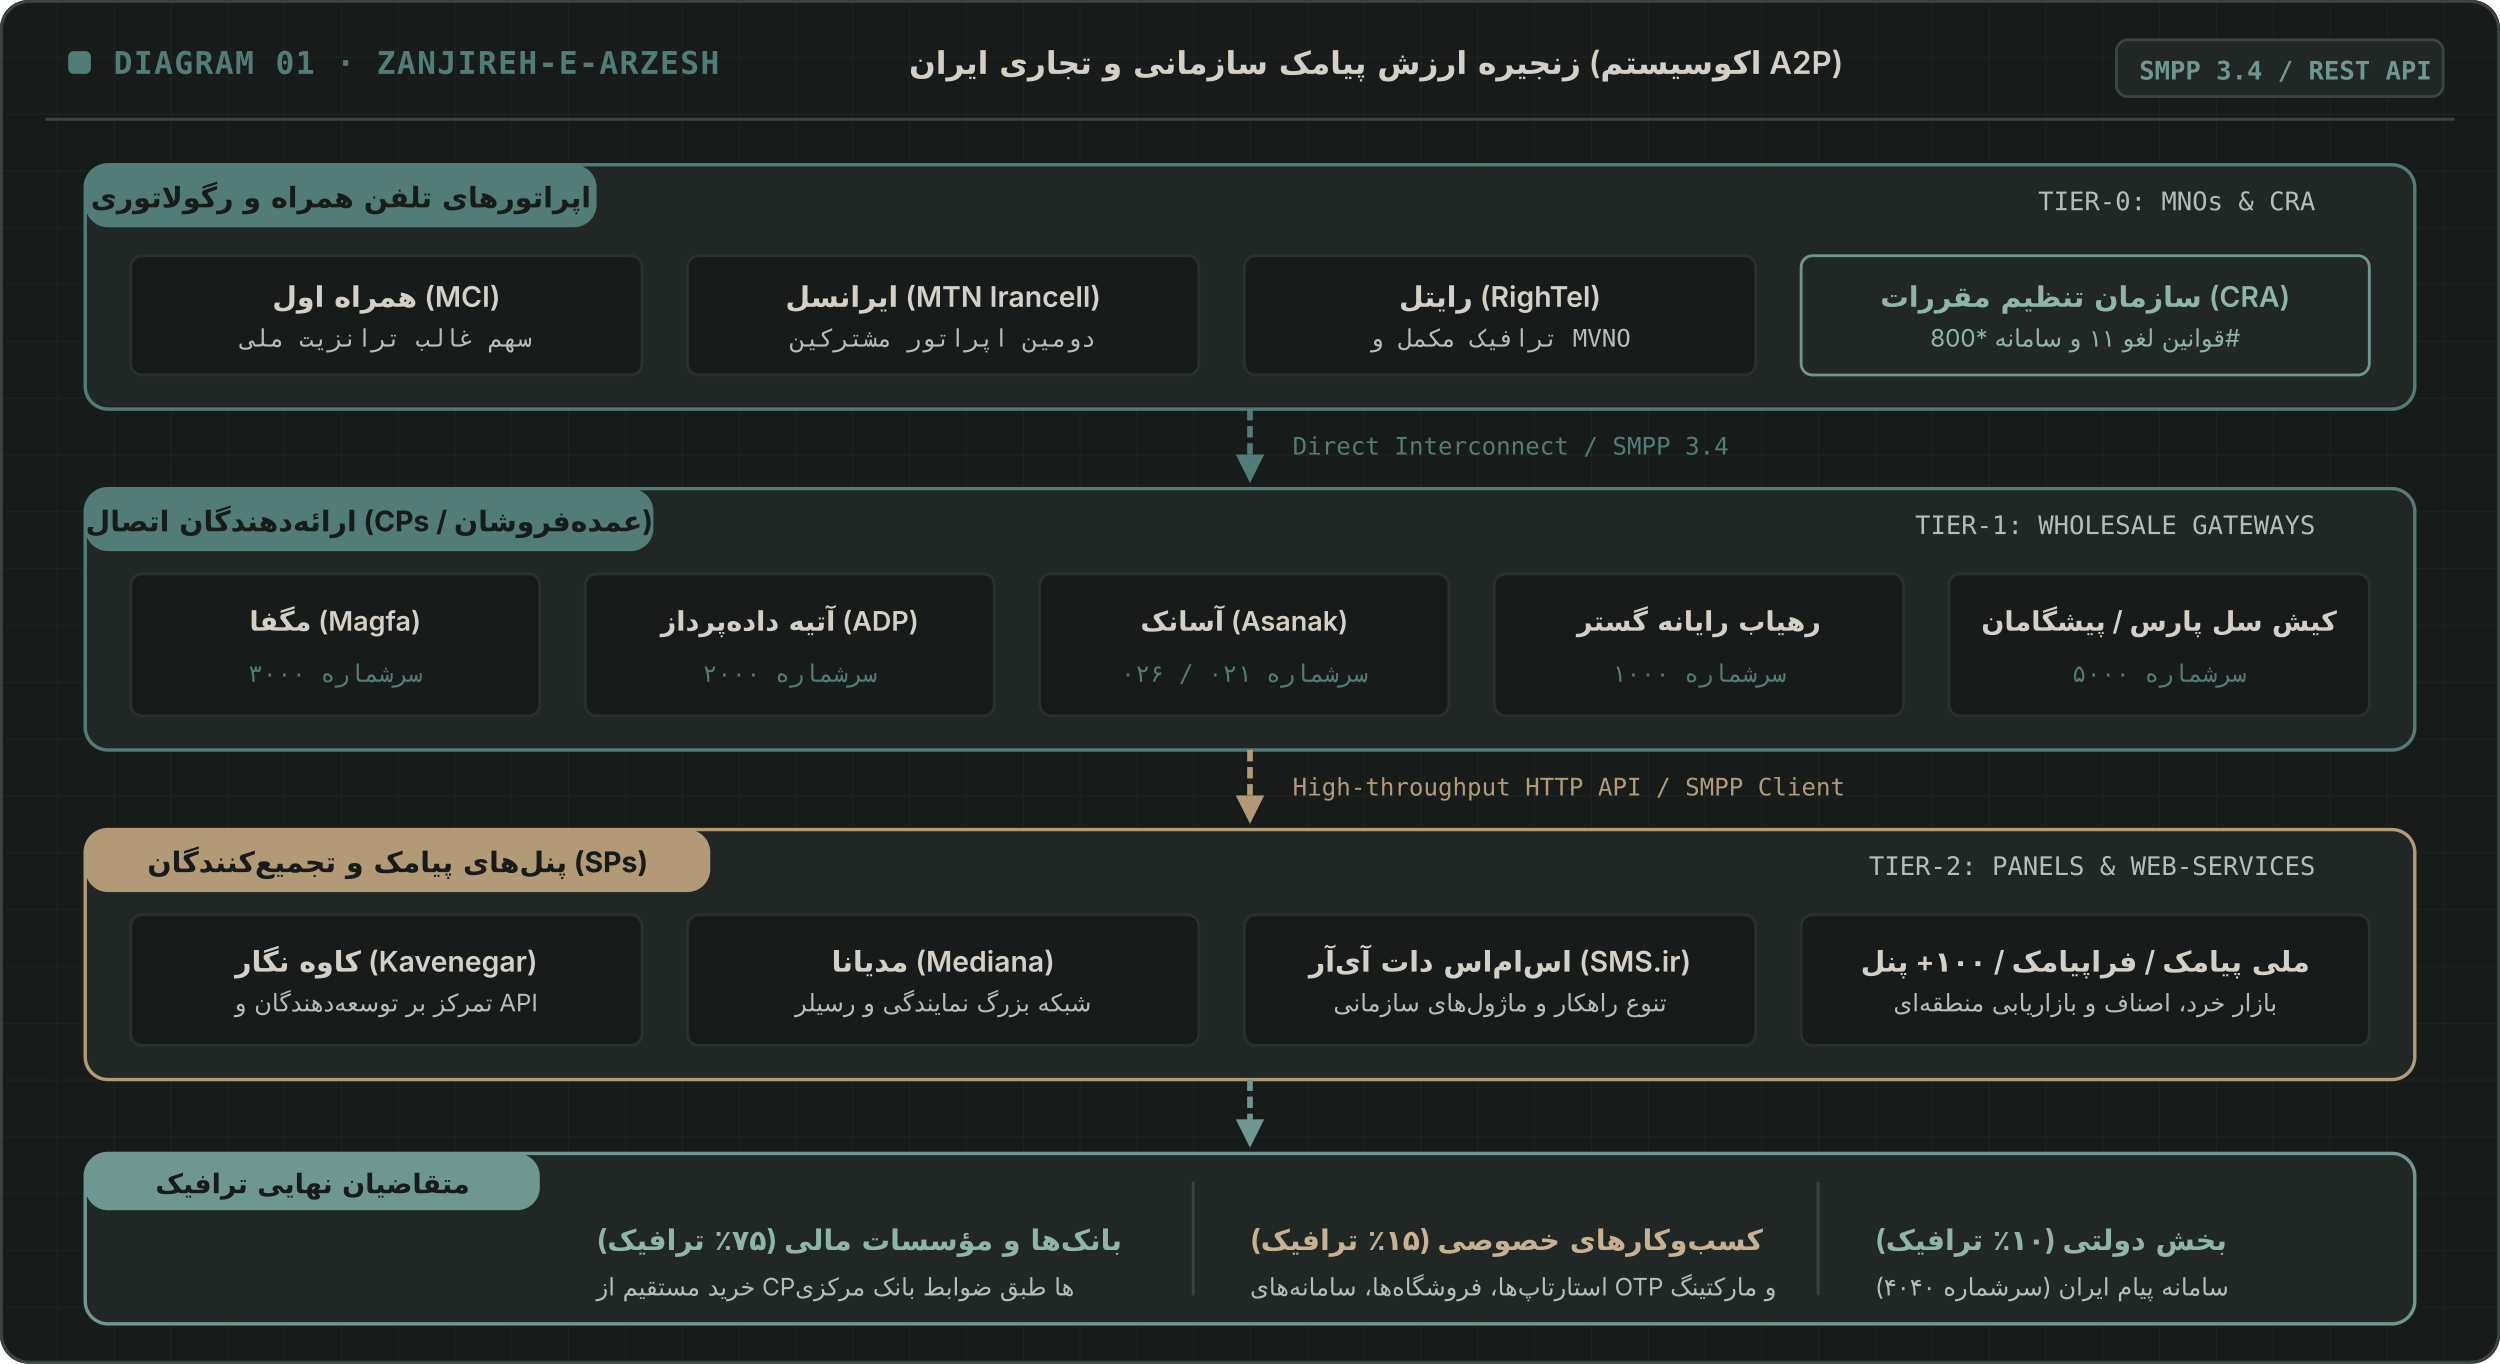
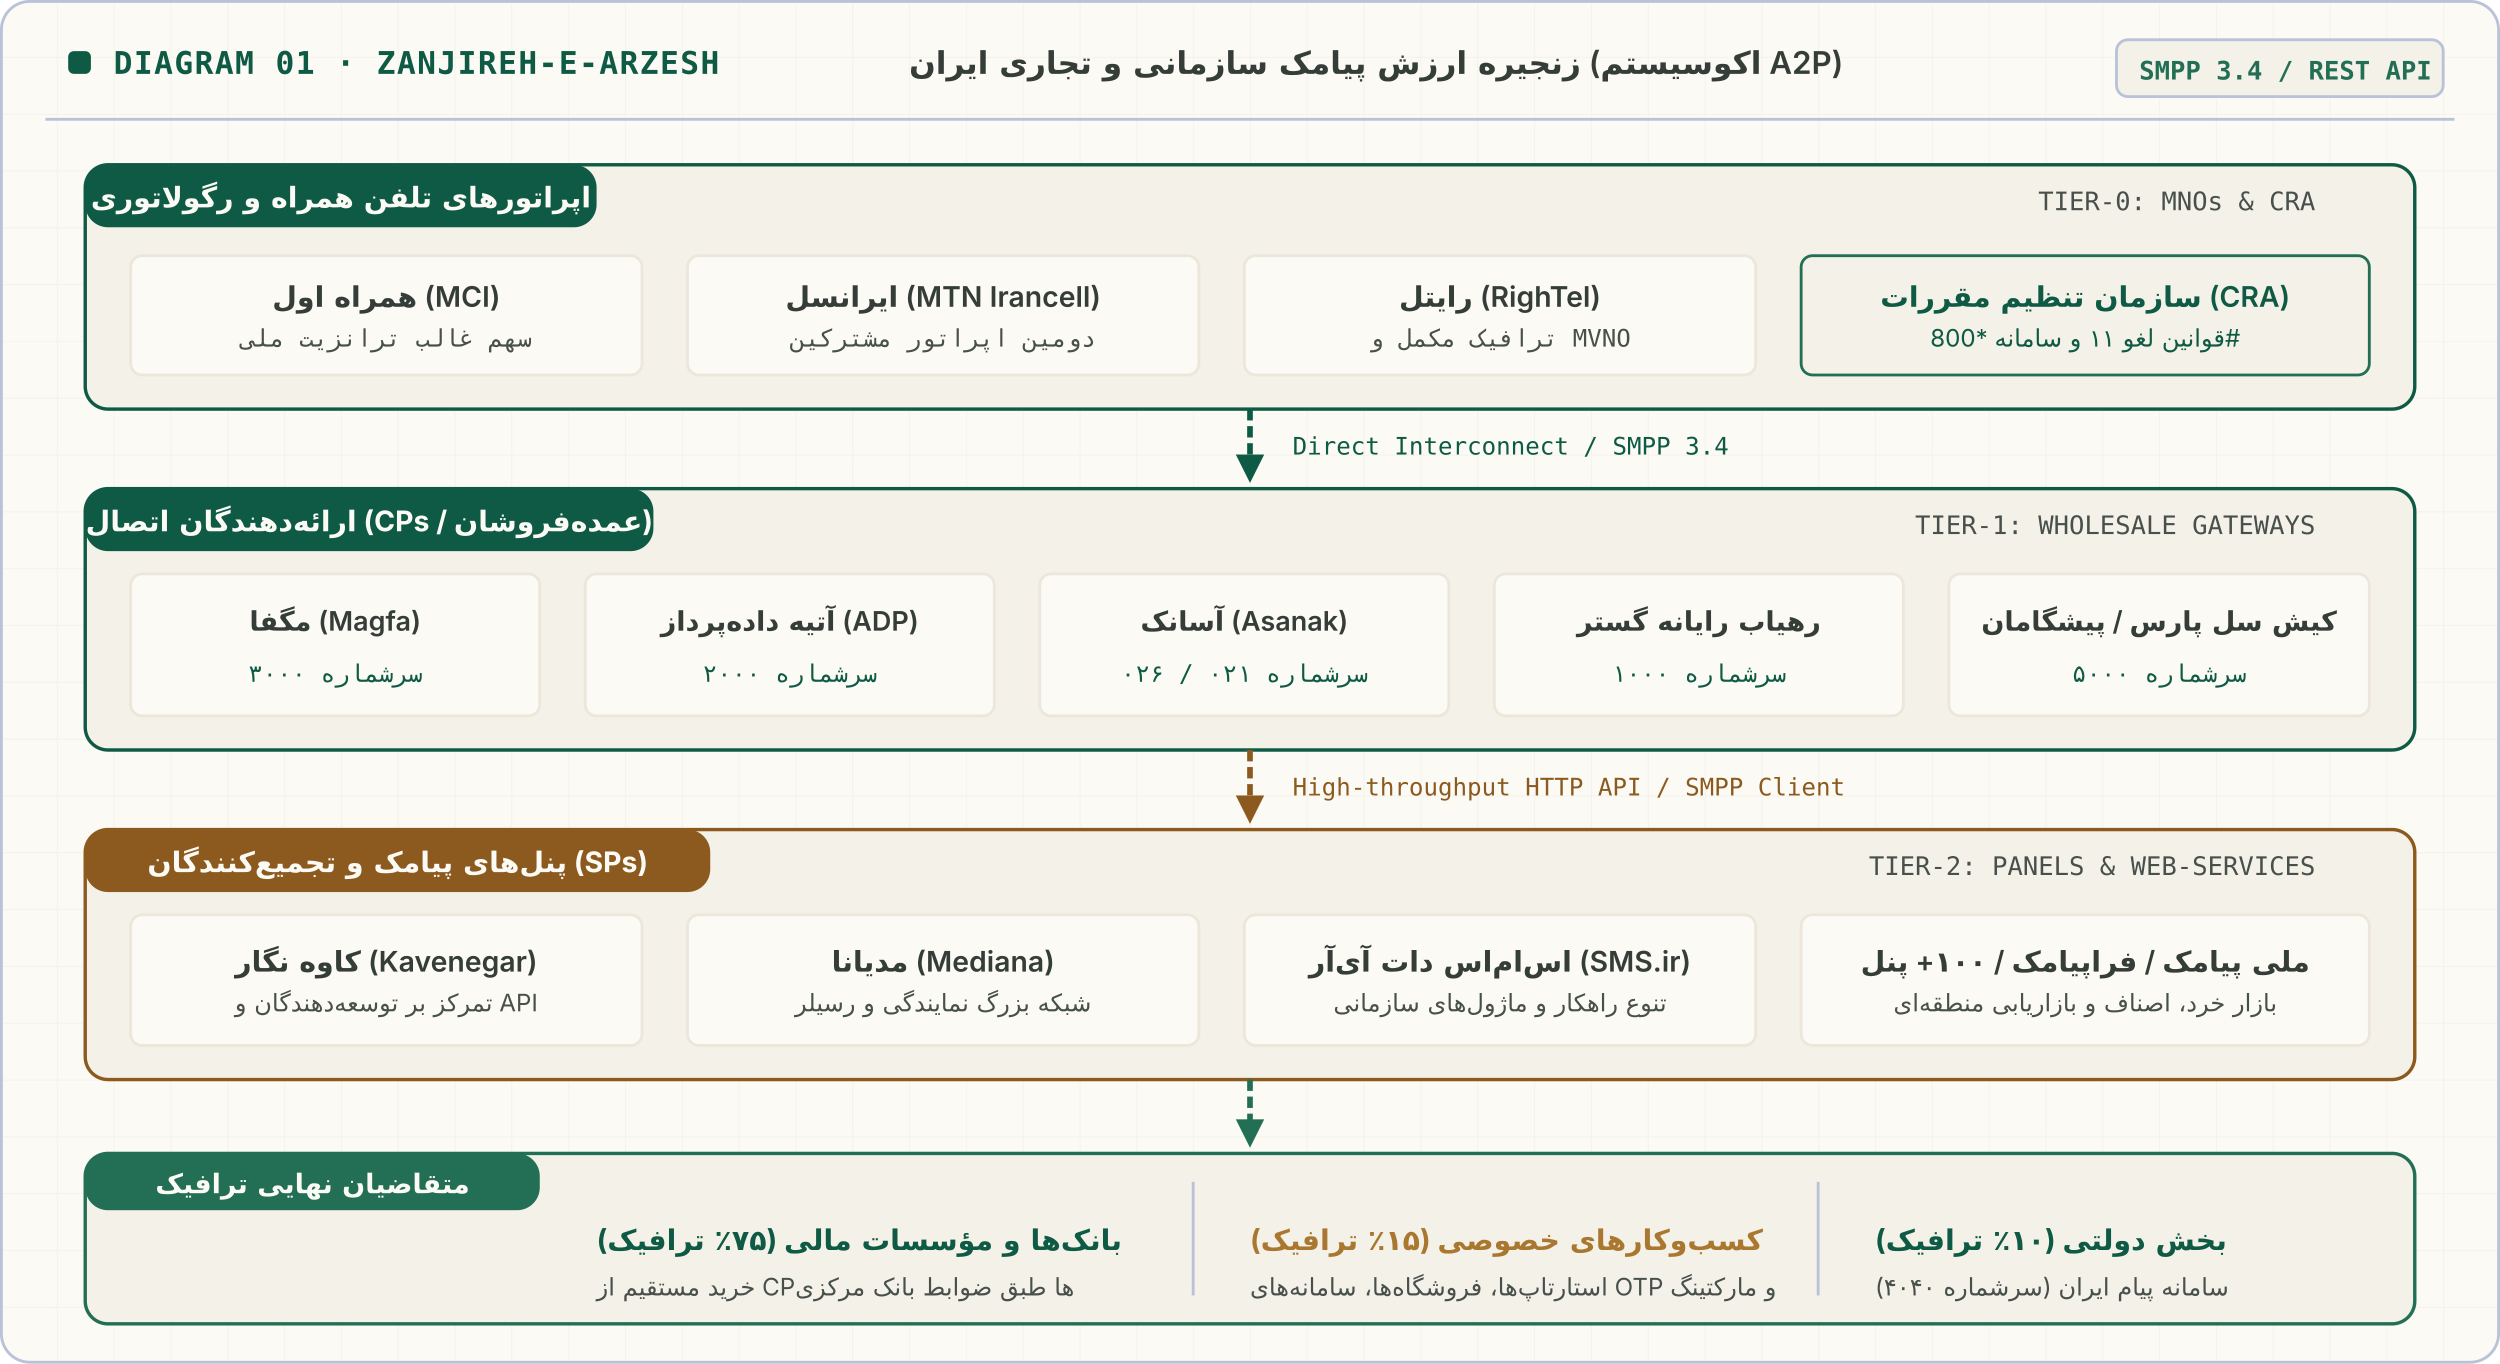
<svg xmlns="http://www.w3.org/2000/svg" viewBox="0 0 880 480" width="100%" height="100%" fill="none">
  <defs>
    <pattern id="grid-vc" width="20" height="20" patternUnits="userSpaceOnUse">
-       <path d="M 20 0 L 0 0 0 20" fill="none" stroke="#28312E" stroke-width="0.5" stroke-opacity="0.5" />
+       <path d="M 20 0 L 0 0 0 20" fill="none" stroke="#ECE7DA" stroke-width="0.5" stroke-opacity="0.5" />
    </pattern>
    <style>
      text { font-family: 'Vazirmatn', 'IBM Plex Mono', system-ui, -apple-system, sans-serif; user-select: none; }
      .mono { font-family: 'IBM Plex Mono', monospace; }
    </style>
  </defs>
-   <rect width="880" height="480" fill="#171C1A" rx="10" />
+   <rect width="880" height="480" fill="#FBFAF5" rx="10" />
  <rect width="880" height="480" fill="url(#grid-vc)" rx="10" />
-   <rect x="0.5" y="0.5" width="879" height="479" stroke="#3A4441" stroke-width="1" rx="10" />
-   <line x1="16" y1="42" x2="864" y2="42" stroke="#3A4441" stroke-width="1" />
-   <rect x="24" y="18" width="8" height="8" fill="#527C78" rx="2" />
-   <text x="40" y="26" fill="#527C78" font-size="11" font-weight="700" letter-spacing="0.5" class="mono">DIAGRAM 01 · ZANJIREH-E-ARZESH</text>
-   <text x="320" y="26" fill="#D5D0C6" font-size="11" font-weight="600">زنجیره ارزش پیامک سازمانی و تجاری ایران (اکوسیستم A2P)</text>
-   <rect x="745" y="14" width="115" height="20" fill="#202725" stroke="#3A4441" rx="4" />
-   <text x="753" y="28" fill="#6E9792" font-size="9" font-weight="700" class="mono">SMPP 3.4 / REST API</text>
+   <rect x="0.5" y="0.5" width="879" height="479" stroke="#B9C2D8" stroke-width="1" rx="10" />
+   <line x1="16" y1="42" x2="864" y2="42" stroke="#B9C2D8" stroke-width="1" />
+   <rect x="24" y="18" width="8" height="8" fill="#0E5A44" rx="2" />
+   <text x="40" y="26" fill="#0E5A44" font-size="11" font-weight="700" letter-spacing="0.5" class="mono">DIAGRAM 01 · ZANJIREH-E-ARZESH</text>
+   <text x="320" y="26" fill="#353D39" font-size="11" font-weight="600">زنجیره ارزش پیامک سازمانی و تجاری ایران (اکوسیستم A2P)</text>
+   <rect x="745" y="14" width="115" height="20" fill="#F4F1E8" stroke="#B9C2D8" rx="4" />
+   <text x="753" y="28" fill="#236F56" font-size="9" font-weight="700" class="mono">SMPP 3.4 / REST API</text>
  <g id="layer-operators">
-     <rect x="30" y="58" width="820" height="86" fill="#202725" stroke="#527C78" stroke-width="1.2" rx="8" />
-     <rect x="30" y="58" width="180" height="22" fill="#527C78" rx="8" />
-     <text x="120" y="73" fill="#171C1A" font-size="10" font-weight="700" text-anchor="middle">اپراتورهای تلفن همراه و رگولاتوری</text>
-     <text x="815" y="74" fill="#B5BDB6" font-size="9" class="mono" text-anchor="end">TIER-0: MNOs &amp; CRA</text>
-     <rect x="46" y="90" width="180" height="42" fill="#171C1A" stroke="#28312E" rx="4" />
-     <text x="136" y="108" fill="#D5D0C6" font-size="10" font-weight="600" text-anchor="middle">همراه اول (MCI)</text>
-     <text x="136" y="122" fill="#B5BDB6" font-size="8.5" text-anchor="middle" class="mono">سهم غالب ترانزیت ملی</text>
-     <rect x="242" y="90" width="180" height="42" fill="#171C1A" stroke="#28312E" rx="4" />
-     <text x="332" y="108" fill="#D5D0C6" font-size="10" font-weight="600" text-anchor="middle">ایرانسل (MTN Irancell)</text>
-     <text x="332" y="122" fill="#B5BDB6" font-size="8.5" text-anchor="middle" class="mono">دومین اپراتور مشترکین</text>
-     <rect x="438" y="90" width="180" height="42" fill="#171C1A" stroke="#28312E" rx="4" />
-     <text x="528" y="108" fill="#D5D0C6" font-size="10" font-weight="600" text-anchor="middle">رایتل (RighTel)</text>
-     <text x="528" y="122" fill="#B5BDB6" font-size="8.5" text-anchor="middle" class="mono">ترافیک مکمل و MVNO</text>
-     <rect x="634" y="90" width="200" height="42" fill="#202725" stroke="#6E9792" rx="4" />
-     <text x="734" y="108" fill="#8FB4AA" font-size="10" font-weight="600" text-anchor="middle">سازمان تنظیم مقررات (CRA)</text>
-     <text x="734" y="122" fill="#8FB4AA" font-size="8.5" text-anchor="middle">قوانین لغو ۱۱ و سامانه *800#</text>
+     <rect x="30" y="58" width="820" height="86" fill="#F4F1E8" stroke="#0E5A44" stroke-width="1.2" rx="8" />
+     <rect x="30" y="58" width="180" height="22" fill="#0E5A44" rx="8" />
+     <text x="120" y="73" fill="#FBFAF5" font-size="10" font-weight="700" text-anchor="middle">اپراتورهای تلفن همراه و رگولاتوری</text>
+     <text x="815" y="74" fill="#48504C" font-size="9" class="mono" text-anchor="end">TIER-0: MNOs &amp; CRA</text>
+     <rect x="46" y="90" width="180" height="42" fill="#FBFAF5" stroke="#ECE7DA" rx="4" />
+     <text x="136" y="108" fill="#353D39" font-size="10" font-weight="600" text-anchor="middle">همراه اول (MCI)</text>
+     <text x="136" y="122" fill="#48504C" font-size="8.5" text-anchor="middle" class="mono">سهم غالب ترانزیت ملی</text>
+     <rect x="242" y="90" width="180" height="42" fill="#FBFAF5" stroke="#ECE7DA" rx="4" />
+     <text x="332" y="108" fill="#353D39" font-size="10" font-weight="600" text-anchor="middle">ایرانسل (MTN Irancell)</text>
+     <text x="332" y="122" fill="#48504C" font-size="8.5" text-anchor="middle" class="mono">دومین اپراتور مشترکین</text>
+     <rect x="438" y="90" width="180" height="42" fill="#FBFAF5" stroke="#ECE7DA" rx="4" />
+     <text x="528" y="108" fill="#353D39" font-size="10" font-weight="600" text-anchor="middle">رایتل (RighTel)</text>
+     <text x="528" y="122" fill="#48504C" font-size="8.5" text-anchor="middle" class="mono">ترافیک مکمل و MVNO</text>
+     <rect x="634" y="90" width="200" height="42" fill="#F4F1E8" stroke="#236F56" rx="4" />
+     <text x="734" y="108" fill="#0E5A44" font-size="10" font-weight="600" text-anchor="middle">سازمان تنظیم مقررات (CRA)</text>
+     <text x="734" y="122" fill="#0E5A44" font-size="8.5" text-anchor="middle">قوانین لغو ۱۱ و سامانه *800#</text>
  </g>
-   <path d="M 440 144 L 440 166" stroke="#527C78" stroke-width="2" stroke-dasharray="4 2" />
-   <polygon points="440,170 435,160 445,160" fill="#527C78" />
-   <text x="455" y="160" fill="#527C78" font-size="8.5" class="mono">Direct Interconnect / SMPP 3.4</text>
+   <path d="M 440 144 L 440 166" stroke="#0E5A44" stroke-width="2" stroke-dasharray="4 2" />
+   <polygon points="440,170 435,160 445,160" fill="#0E5A44" />
+   <text x="455" y="160" fill="#0E5A44" font-size="8.5" class="mono">Direct Interconnect / SMPP 3.4</text>
  <g id="layer-cps">
-     <rect x="30" y="172" width="820" height="92" fill="#202725" stroke="#527C78" stroke-width="1.2" rx="8" />
-     <rect x="30" y="172" width="200" height="22" fill="#527C78" rx="8" />
-     <text x="130" y="187" fill="#171C1A" font-size="10" font-weight="700" text-anchor="middle">ارائه‌دهندگان اتصال (CPs / عمده‌فروشان)</text>
-     <text x="815" y="188" fill="#B5BDB6" font-size="9" class="mono" text-anchor="end">TIER-1: WHOLESALE GATEWAYS</text>
-     <rect x="46" y="202" width="144" height="50" fill="#171C1A" stroke="#28312E" rx="4" />
-     <text x="118" y="222" fill="#D5D0C6" font-size="9.5" font-weight="600" text-anchor="middle">مگفا (Magfa)</text>
-     <text x="118" y="240" fill="#527C78" font-size="8.5" class="mono" text-anchor="middle">سرشماره ۳۰۰۰</text>
-     <rect x="206" y="202" width="144" height="50" fill="#171C1A" stroke="#28312E" rx="4" />
-     <text x="278" y="222" fill="#D5D0C6" font-size="9.5" font-weight="600" text-anchor="middle">آتیه داده‌پرداز (ADP)</text>
-     <text x="278" y="240" fill="#527C78" font-size="8.5" class="mono" text-anchor="middle">سرشماره ۲۰۰۰</text>
-     <rect x="366" y="202" width="144" height="50" fill="#171C1A" stroke="#28312E" rx="4" />
-     <text x="438" y="222" fill="#D5D0C6" font-size="9.5" font-weight="600" text-anchor="middle">آسانک (Asanak)</text>
-     <text x="438" y="240" fill="#527C78" font-size="8.5" class="mono" text-anchor="middle">سرشماره ۰۲۱ / ۰۲۶</text>
-     <rect x="526" y="202" width="144" height="50" fill="#171C1A" stroke="#28312E" rx="4" />
-     <text x="598" y="222" fill="#D5D0C6" font-size="9.5" font-weight="600" text-anchor="middle">رهیاب رایانه گستر</text>
-     <text x="598" y="240" fill="#527C78" font-size="8.5" class="mono" text-anchor="middle">سرشماره ۱۰۰۰</text>
-     <rect x="686" y="202" width="148" height="50" fill="#171C1A" stroke="#28312E" rx="4" />
-     <text x="760" y="222" fill="#D5D0C6" font-size="9.5" font-weight="600" text-anchor="middle">کیش سل پارس / پیشگامان</text>
-     <text x="760" y="240" fill="#527C78" font-size="8.5" class="mono" text-anchor="middle">سرشماره ۵۰۰۰</text>
+     <rect x="30" y="172" width="820" height="92" fill="#F4F1E8" stroke="#0E5A44" stroke-width="1.2" rx="8" />
+     <rect x="30" y="172" width="200" height="22" fill="#0E5A44" rx="8" />
+     <text x="130" y="187" fill="#FBFAF5" font-size="10" font-weight="700" text-anchor="middle">ارائه‌دهندگان اتصال (CPs / عمده‌فروشان)</text>
+     <text x="815" y="188" fill="#48504C" font-size="9" class="mono" text-anchor="end">TIER-1: WHOLESALE GATEWAYS</text>
+     <rect x="46" y="202" width="144" height="50" fill="#FBFAF5" stroke="#ECE7DA" rx="4" />
+     <text x="118" y="222" fill="#353D39" font-size="9.5" font-weight="600" text-anchor="middle">مگفا (Magfa)</text>
+     <text x="118" y="240" fill="#0E5A44" font-size="8.5" class="mono" text-anchor="middle">سرشماره ۳۰۰۰</text>
+     <rect x="206" y="202" width="144" height="50" fill="#FBFAF5" stroke="#ECE7DA" rx="4" />
+     <text x="278" y="222" fill="#353D39" font-size="9.5" font-weight="600" text-anchor="middle">آتیه داده‌پرداز (ADP)</text>
+     <text x="278" y="240" fill="#0E5A44" font-size="8.5" class="mono" text-anchor="middle">سرشماره ۲۰۰۰</text>
+     <rect x="366" y="202" width="144" height="50" fill="#FBFAF5" stroke="#ECE7DA" rx="4" />
+     <text x="438" y="222" fill="#353D39" font-size="9.5" font-weight="600" text-anchor="middle">آسانک (Asanak)</text>
+     <text x="438" y="240" fill="#0E5A44" font-size="8.5" class="mono" text-anchor="middle">سرشماره ۰۲۱ / ۰۲۶</text>
+     <rect x="526" y="202" width="144" height="50" fill="#FBFAF5" stroke="#ECE7DA" rx="4" />
+     <text x="598" y="222" fill="#353D39" font-size="9.5" font-weight="600" text-anchor="middle">رهیاب رایانه گستر</text>
+     <text x="598" y="240" fill="#0E5A44" font-size="8.5" class="mono" text-anchor="middle">سرشماره ۱۰۰۰</text>
+     <rect x="686" y="202" width="148" height="50" fill="#FBFAF5" stroke="#ECE7DA" rx="4" />
+     <text x="760" y="222" fill="#353D39" font-size="9.5" font-weight="600" text-anchor="middle">کیش سل پارس / پیشگامان</text>
+     <text x="760" y="240" fill="#0E5A44" font-size="8.5" class="mono" text-anchor="middle">سرشماره ۵۰۰۰</text>
  </g>
-   <path d="M 440 264 L 440 286" stroke="#B39A77" stroke-width="2" stroke-dasharray="4 2" />
-   <polygon points="440,290 435,280 445,280" fill="#B39A77" />
-   <text x="455" y="280" fill="#B39A77" font-size="8.5" class="mono">High-throughput HTTP API / SMPP Client</text>
+   <path d="M 440 264 L 440 286" stroke="#8C5A1E" stroke-width="2" stroke-dasharray="4 2" />
+   <polygon points="440,290 435,280 445,280" fill="#8C5A1E" />
+   <text x="455" y="280" fill="#8C5A1E" font-size="8.5" class="mono">High-throughput HTTP API / SMPP Client</text>
  <g id="layer-aggregators">
-     <rect x="30" y="292" width="820" height="88" fill="#202725" stroke="#B39A77" stroke-width="1.2" rx="8" />
-     <rect x="30" y="292" width="220" height="22" fill="#B39A77" rx="8" />
-     <text x="140" y="307" fill="#171C1A" font-size="10" font-weight="700" text-anchor="middle">پنل‌های پیامک و تجمیع‌کنندگان (SPs)</text>
-     <text x="815" y="308" fill="#B5BDB6" font-size="9" class="mono" text-anchor="end">TIER-2: PANELS &amp; WEB-SERVICES</text>
-     <rect x="46" y="322" width="180" height="46" fill="#171C1A" stroke="#28312E" rx="4" />
-     <text x="136" y="342" fill="#D5D0C6" font-size="10" font-weight="600" text-anchor="middle">کاوه نگار (Kavenegar)</text>
-     <text x="136" y="356" fill="#B5BDB6" font-size="8.5" text-anchor="middle">تمرکز بر توسعه‌دهندگان و API</text>
-     <rect x="242" y="322" width="180" height="46" fill="#171C1A" stroke="#28312E" rx="4" />
-     <text x="332" y="342" fill="#D5D0C6" font-size="10" font-weight="600" text-anchor="middle">مدیانا (Mediana)</text>
-     <text x="332" y="356" fill="#B5BDB6" font-size="8.5" text-anchor="middle">شبکه بزرگ نمایندگی و رسیلر</text>
-     <rect x="438" y="322" width="180" height="46" fill="#171C1A" stroke="#28312E" rx="4" />
-     <text x="528" y="342" fill="#D5D0C6" font-size="10" font-weight="600" text-anchor="middle">اس‌ام‌اس دات آی‌آر (SMS.ir)</text>
-     <text x="528" y="356" fill="#B5BDB6" font-size="8.5" text-anchor="middle">تنوع راهکار و ماژول‌های سازمانی</text>
-     <rect x="634" y="322" width="200" height="46" fill="#171C1A" stroke="#28312E" rx="4" />
-     <text x="734" y="342" fill="#D5D0C6" font-size="10" font-weight="600" text-anchor="middle">ملی پیامک / فراپیامک / ۱۰۰+ پنل</text>
-     <text x="734" y="356" fill="#B5BDB6" font-size="8.5" text-anchor="middle">بازار خرد، اصناف و بازاریابی منطقه‌ای</text>
+     <rect x="30" y="292" width="820" height="88" fill="#F4F1E8" stroke="#8C5A1E" stroke-width="1.2" rx="8" />
+     <rect x="30" y="292" width="220" height="22" fill="#8C5A1E" rx="8" />
+     <text x="140" y="307" fill="#FBFAF5" font-size="10" font-weight="700" text-anchor="middle">پنل‌های پیامک و تجمیع‌کنندگان (SPs)</text>
+     <text x="815" y="308" fill="#48504C" font-size="9" class="mono" text-anchor="end">TIER-2: PANELS &amp; WEB-SERVICES</text>
+     <rect x="46" y="322" width="180" height="46" fill="#FBFAF5" stroke="#ECE7DA" rx="4" />
+     <text x="136" y="342" fill="#353D39" font-size="10" font-weight="600" text-anchor="middle">کاوه نگار (Kavenegar)</text>
+     <text x="136" y="356" fill="#48504C" font-size="8.5" text-anchor="middle">تمرکز بر توسعه‌دهندگان و API</text>
+     <rect x="242" y="322" width="180" height="46" fill="#FBFAF5" stroke="#ECE7DA" rx="4" />
+     <text x="332" y="342" fill="#353D39" font-size="10" font-weight="600" text-anchor="middle">مدیانا (Mediana)</text>
+     <text x="332" y="356" fill="#48504C" font-size="8.5" text-anchor="middle">شبکه بزرگ نمایندگی و رسیلر</text>
+     <rect x="438" y="322" width="180" height="46" fill="#FBFAF5" stroke="#ECE7DA" rx="4" />
+     <text x="528" y="342" fill="#353D39" font-size="10" font-weight="600" text-anchor="middle">اس‌ام‌اس دات آی‌آر (SMS.ir)</text>
+     <text x="528" y="356" fill="#48504C" font-size="8.5" text-anchor="middle">تنوع راهکار و ماژول‌های سازمانی</text>
+     <rect x="634" y="322" width="200" height="46" fill="#FBFAF5" stroke="#ECE7DA" rx="4" />
+     <text x="734" y="342" fill="#353D39" font-size="10" font-weight="600" text-anchor="middle">ملی پیامک / فراپیامک / ۱۰۰+ پنل</text>
+     <text x="734" y="356" fill="#48504C" font-size="8.5" text-anchor="middle">بازار خرد، اصناف و بازاریابی منطقه‌ای</text>
  </g>
-   <path d="M 440 380 L 440 400" stroke="#6E9792" stroke-width="2" stroke-dasharray="4 2" />
-   <polygon points="440,404 435,394 445,394" fill="#6E9792" />
+   <path d="M 440 380 L 440 400" stroke="#236F56" stroke-width="2" stroke-dasharray="4 2" />
+   <polygon points="440,404 435,394 445,394" fill="#236F56" />
  <g id="layer-endpoints">
-     <rect x="30" y="406" width="820" height="60" fill="#202725" stroke="#6E9792" stroke-width="1.2" rx="8" />
-     <rect x="30" y="406" width="160" height="20" fill="#6E9792" rx="8" />
-     <text x="110" y="420" fill="#171C1A" font-size="9.5" font-weight="700" text-anchor="middle">متقاضیان نهایی ترافیک</text>
-     <text x="210" y="440" fill="#8FB4AA" font-size="10" font-weight="700">بانک‌ها و مؤسسات مالی (۷۵٪ ترافیک)</text>
-     <text x="210" y="456" fill="#B5BDB6" font-size="8.5">خرید مستقیم از CPها طبق ضوابط بانک مرکزی</text>
-     <line x1="420" y1="416" x2="420" y2="456" stroke="#3A4441" stroke-width="1" />
-     <text x="440" y="440" fill="#C8B191" font-size="10" font-weight="700">کسب‌وکارهای خصوصی (۱۵٪ ترافیک)</text>
-     <text x="440" y="456" fill="#B5BDB6" font-size="8.5">استارتاپ‌ها، فروشگاه‌ها، سامانه‌های OTP و مارکتینگ</text>
-     <line x1="640" y1="416" x2="640" y2="456" stroke="#3A4441" stroke-width="1" />
-     <text x="660" y="440" fill="#8FB4AA" font-size="10" font-weight="700">بخش دولتی (۱۰٪ ترافیک)</text>
-     <text x="660" y="456" fill="#B5BDB6" font-size="8.5">سامانه پیام ایران (سرشماره ۴۰۴۰)</text>
+     <rect x="30" y="406" width="820" height="60" fill="#F4F1E8" stroke="#236F56" stroke-width="1.2" rx="8" />
+     <rect x="30" y="406" width="160" height="20" fill="#236F56" rx="8" />
+     <text x="110" y="420" fill="#FBFAF5" font-size="9.5" font-weight="700" text-anchor="middle">متقاضیان نهایی ترافیک</text>
+     <text x="210" y="440" fill="#0E5A44" font-size="10" font-weight="700">بانک‌ها و مؤسسات مالی (۷۵٪ ترافیک)</text>
+     <text x="210" y="456" fill="#48504C" font-size="8.5">خرید مستقیم از CPها طبق ضوابط بانک مرکزی</text>
+     <line x1="420" y1="416" x2="420" y2="456" stroke="#B9C2D8" stroke-width="1" />
+     <text x="440" y="440" fill="#A9772F" font-size="10" font-weight="700">کسب‌وکارهای خصوصی (۱۵٪ ترافیک)</text>
+     <text x="440" y="456" fill="#48504C" font-size="8.5">استارتاپ‌ها، فروشگاه‌ها، سامانه‌های OTP و مارکتینگ</text>
+     <line x1="640" y1="416" x2="640" y2="456" stroke="#B9C2D8" stroke-width="1" />
+     <text x="660" y="440" fill="#0E5A44" font-size="10" font-weight="700">بخش دولتی (۱۰٪ ترافیک)</text>
+     <text x="660" y="456" fill="#48504C" font-size="8.5">سامانه پیام ایران (سرشماره ۴۰۴۰)</text>
  </g>
</svg>
